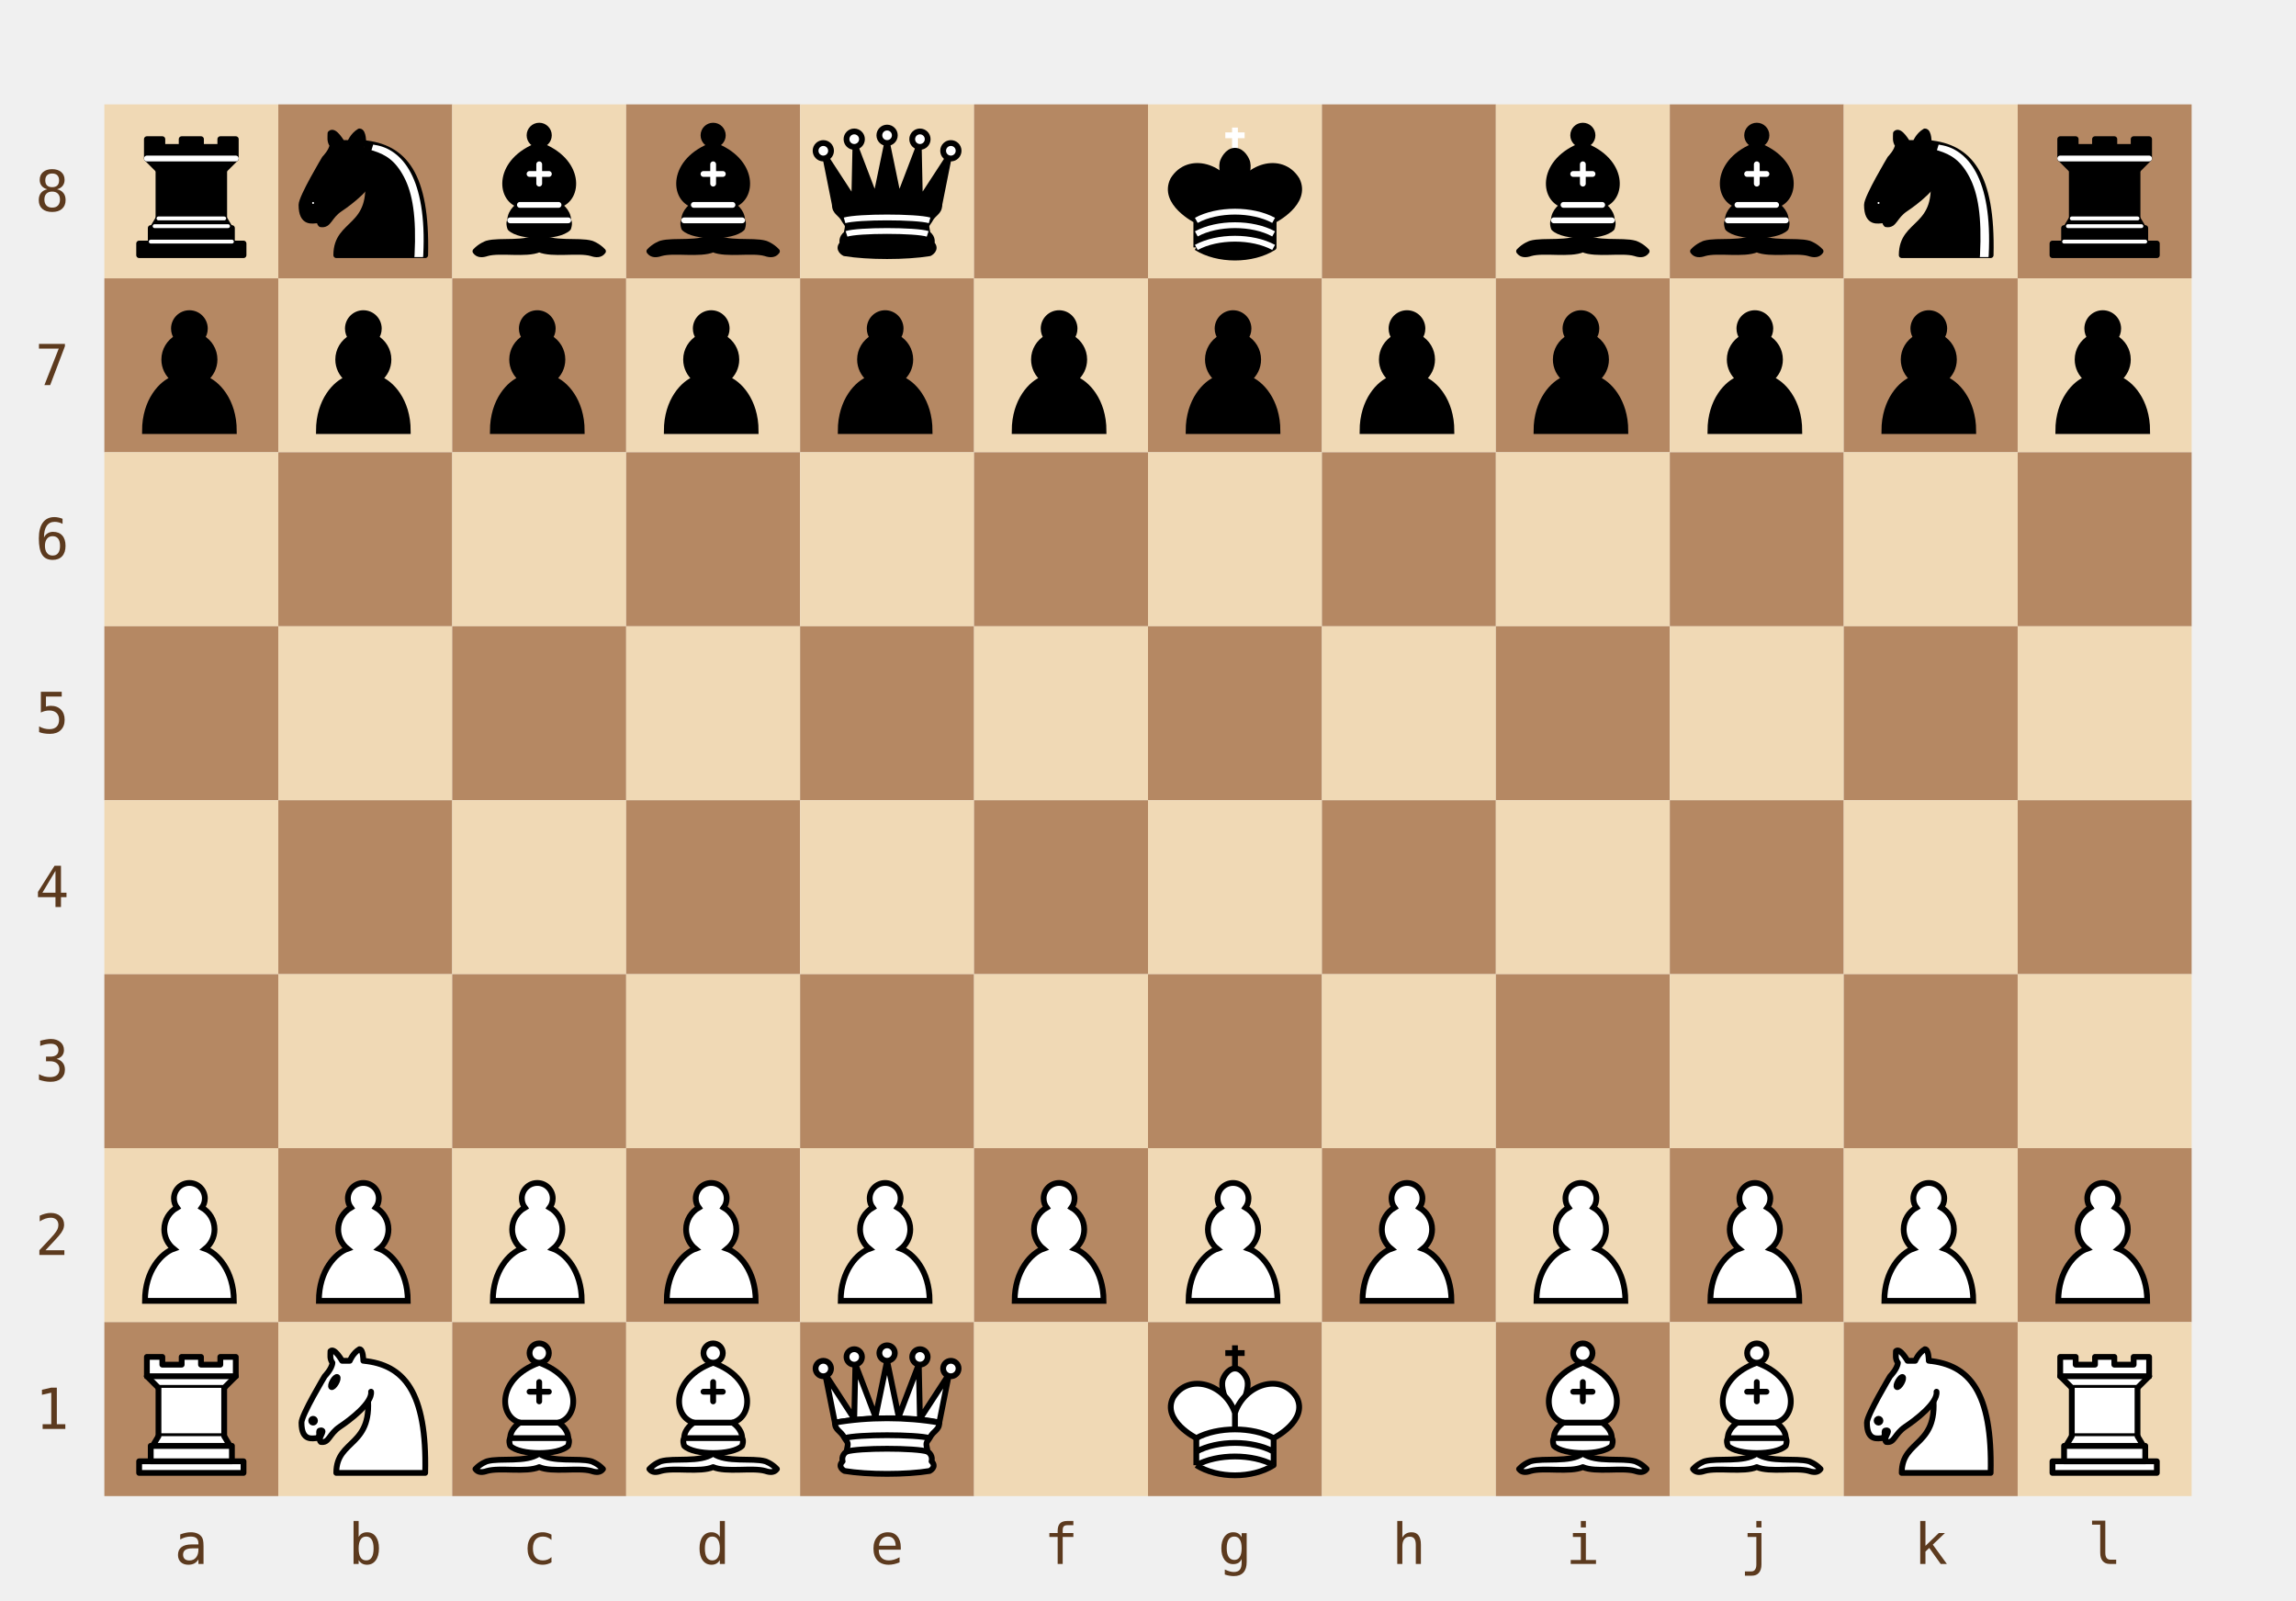
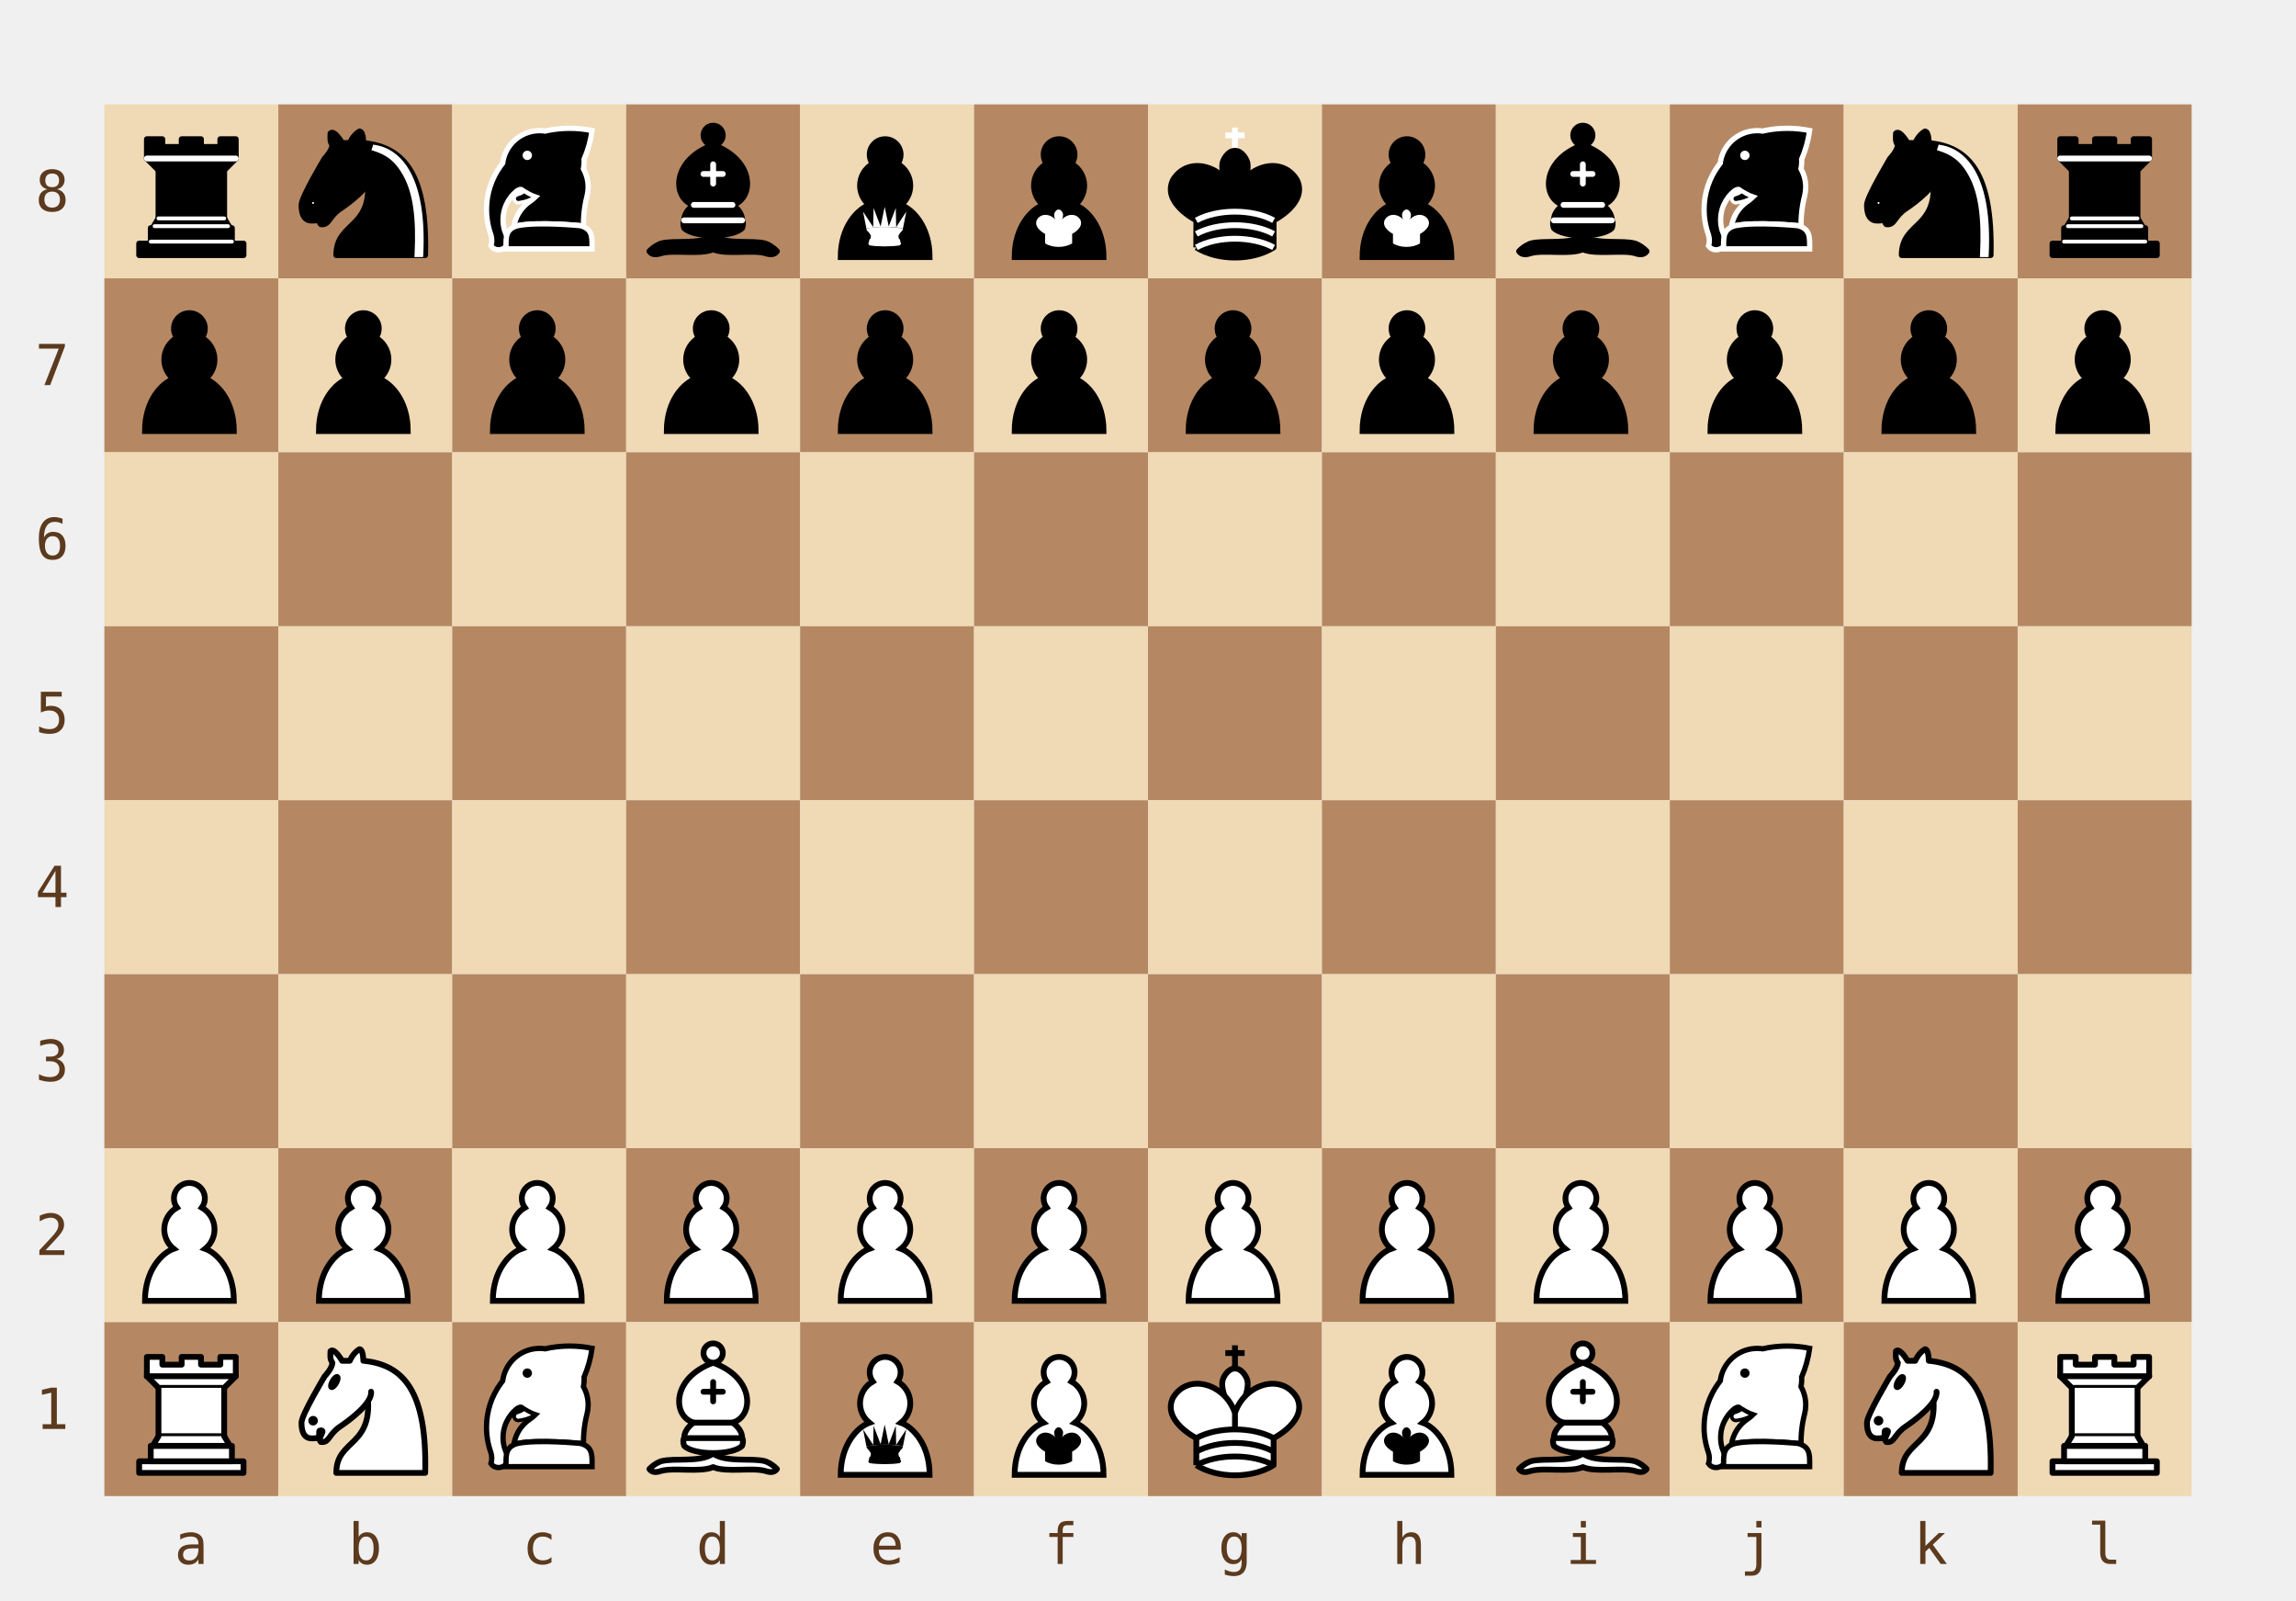
<svg xmlns="http://www.w3.org/2000/svg" width="528" height="368" viewBox="0 0 528 368">
  <defs>
    <symbol id="piece-r" viewBox="0 0 45 45">
      <g style="fill:#000;stroke:#000;stroke-width:1.5;stroke-linecap:round;stroke-linejoin:round">
        <path d="M 9,39 L 36,39 L 36,36 L 9,36 L 9,39 z" />
        <path d="M 12,36 L 12,32 L 33,32 L 33,36 L 12,36 z" />
        <path d="M 11,14 L 11,9 L 15,9 L 15,11 L 20,11 L 20,9 L 25,9 L 25,11 L 30,11 L 30,9 L 34,9 L 34,14" />
        <path d="M 34,14 L 31,17 L 14,17 L 11,14" />
        <path d="M 31,17 L 31,29.5 L 14,29.5 L 14,17" />
        <path d="M 31,29.5 L 32.5,32 L 12.5,32 L 14,29.5" />
        <path d="M 11,14 L 34,14" style="fill:none;stroke:#fff;stroke-linejoin:miter" />
        <path d="M 12,35.5 L 33,35.5" style="fill:none;stroke:#fff;stroke-width:1" />
        <path d="M 13,31.5 L 32,31.5" style="fill:none;stroke:#fff;stroke-width:1" />
        <path d="M 14,29.5 L 31,29.5" style="fill:none;stroke:#fff;stroke-width:1" />
      </g>
    </symbol>
    <symbol id="piece-n" viewBox="0 0 45 45">
      <g style="fill:none;stroke:#000;stroke-width:1.5;stroke-linecap:round;stroke-linejoin:round">
        <path d="M 22,10 C 32.5,11 38.5,18 38,39 L 15,39 C 15,30 25,32.5 23,18" style="fill:#000" />
        <path d="M 24,18 C 24.38,20.91 18.45,25.37 16,27 C 13,29 13.18,31.34 11,31 C 9.958,30.06 12.41,27.96 11,28 C 10,28 11.19,29.23 10,30 C 9,30 5.997,31 6,26 C 6,24 12,14 12,14 C 12,14 13.89,12.1 14,10.5 C 13.27,9.506 13.5,8.5 13.5,7.5 C 14.5,6.5 16.5,10 16.5,10 L 18.5,10 C 18.5,10 19.28,8.008 21,7 C 22,7 22,10 22,10" style="fill:#000" />
        <path d="M 9.5,25.5 A 0.5,0.5 0 1 1 8.5,25.5 A 0.5,0.5 0 1 1 9.5,25.5 z" style="fill:#fff" />
        <path d="M 15,15.5 A 0.5,1.5 0 1 1 14,15.5 A 0.5,1.5 0 1 1 15,15.5 z" transform="matrix(0.866,0.5,-0.5,0.866,9.693,-5.173)" style="fill:#fff" />
        <path d="M 24.55,10.4 L 24.1,11.85 L 24.6,12 C 27.75,13 30.25,14.49 32.5,18.75 C 34.75,23.01 35.75,29.06 35.25,39 L 35.2,39.5 L 37.45,39.5 L 37.5,39 C 38,28.94 36.62,22.15 34.25,17.66 C 31.88,13.17 28.46,11.02 25.06,10.5 L 24.55,10.4 z" style="fill:#fff;stroke:none" />
      </g>
    </symbol>
+     <symbol id="piece-e" viewBox="0 0 45 45">
+       <g transform="translate(2,1) scale(0.228)">
+         <path d="M140.07,68.8c3.43,6.1,5.37,13.14,5.37,20.64,0,3.43-.41,6.78-1.19,9.97-.1,.37-.17,.72-.27,1.09-1.69,6.7-2.84,13.61-3.41,20.68-.29,3.45-.43,6.91-.43,10.44,0,.93,.01,1.86,.04,2.79-1.09-.45-2.3-.85-3.65-1.2,0,0-47.52-4.73-70.93,0-1.42,.36-2.69,.78-3.82,1.27h-.63c1.09-7.23,3.99-13.85,8.24-19.4,2.72-3.58,6.02-6.71,9.76-9.27,.25-.16,.49-.31,.72-.49,2.01-1.36,3.88-2.9,5.61-4.6-4.46-1.44-12.33-5.8-16.01-8.57-2.29-.53-5.69,2.3-5.69,2.3-1.19,.99-2.3,2.06-3.37,3.19-.81,.84-1.58,1.72-2.28,2.61-4.24,5.31-7.24,11.68-8.55,18.63-.47,2.51-.7,5.1-.7,7.77,0,3.97,.55,7.8,1.58,11.45,0,0,1.43,4.08,2.52,6.8,.35,.88,.67,1.61,.89,2.02,1.27,2.36,1.06,6.71-1.63,9.88-1.17,1.38-2.81,2.54-4.99,3.22-.97,.33-1.99,.54-3.06,.58-.25,0-.49-.02-.74-.02-.59-.02-1.17-.08-1.73-.17-1.97-.37-3.74-1.28-5.14-2.59-.55-.49-1.03-1.03-1.44-1.64,.61-1.94,.92-4.01,.92-6.15s-.31-4.21-.92-6.15c0-.02,.02-.04,.02-.04,0-.02-.02-.06-.02-.08-.12-.33-.23-.68-.37-1.01-2.12-6.14-3.58-12.6-4.25-19.28-.12-1.17-.21-2.36-.29-3.54v-.02c-.1-1.66-.14-3.31-.14-4.99,0-18.42,5.88-35.47,15.89-49.36,.78-1.11,1.61-2.22,2.47-3.29,2.57-20.02,19.14-35.67,39.6-36.78,.78-.06,1.58-.08,2.38-.08,2.05,0,4.07,.16,6.04,.43,.02,0,.06,0,.08,.02,1.83-.41,3.68-.78,5.53-1.11,.78-.14,1.56-.27,2.36-.39,.8-.14,1.61-.26,2.41-.37,1.03-.16,2.06-.27,3.09-.39,.41-.06,.8-.1,1.21-.14,.97-.1,1.97-.19,2.96-.27,1.34-.12,2.72-.2,4.09-.28,2.08-.1,4.18-.16,6.31-.16,8.7,0,17.19,.88,25.39,2.55-1.58,11.45-4.67,22.41-9.09,32.67,.06,.8,.08,1.61,.08,2.43,0,.68-.02,1.38-.06,2.06,0,.1,0,.17-.02,.27-.02,.58-.06,1.15-.12,1.71,0,.12-.02,.24-.04,.33-.06,.6-.12,1.19-.21,1.79,0,.08-.02,.16-.04,.24-.08,.52-.16,1.03-.27,1.56l-.06,.35v.04Z" style="fill:#000;stroke:#fff;stroke-width:6" />
+         <path d="M52.25,156.09v3.47h97.65v-3.47c.03-10.4,.05-19.46-13.36-22.87,0,0-47.52-4.73-70.93,0h0c-13.41,3.41-13.39,12.47-13.36,22.87Z" style="fill:#000;stroke:#fff;stroke-width:6" />
+         <path d="M72.65,94.39c.12,0,7.82,4.74,12.82,6.35-.21,.17-.4,.35-.61,.52-.02,.02-.05,.02-.07,.02-5.44,3.05-11.32,5.01-17.56,5.82l-.31,.05c-.14,.02-.24,.05-.38,.05l-.21-.02-.17,.05c-2.58,0-4.66-2.08-4.66-4.66,0-1.96,1.3-3.78,3.14-4.4l.28-.07c2.88-.9,5.28-1.91,7.72-3.7Z" style="fill:#000;stroke:#fff;stroke-width:4" />
+         <circle cx="76.4" cy="53.46" r="5.3" style="fill:#fff;stroke:none" />
+       </g>
+     </symbol>
    <symbol id="piece-b" viewBox="0 0 45 45">
      <g style="fill:none;stroke:#000;stroke-width:1.5;stroke-linecap:round;stroke-linejoin:round">
        <g style="fill:#000;stroke-linecap:butt">
          <path d="M 9,36 C 12.39,35.03 19.11,36.43 22.5,34 C 25.89,36.43 32.61,35.03 36,36 C 36,36 37.65,36.54 39,38 C 38.32,38.97 37.2,38.91 36,38.5 C 32.61,37.53 25.89,38.96 22.5,37.5 C 19.11,38.96 12.39,37.53 9,38.5 C 7.8,38.91 6.68,38.97 6,38 C 7.35,36.54 9,36 9,36 z" />
          <path d="M 15,32 C 17.5,34.5 27.5,34.5 30,32 C 30.5,30.5 30,30 30,30 C 30,27.5 27.5,26 27.5,26 C 33,24.5 33.5,14.5 22.5,10.5 C 11.5,14.5 12,24.5 17.5,26 C 17.5,26 15,27.5 15,30 C 15,30 14.5,30.5 15,32 z" />
          <path d="M 25,8 A 2.5,2.5 0 1 1 20,8 A 2.5,2.5 0 1 1 25,8 z" />
        </g>
        <path d="M 17.5,26 L 27.5,26 M 15,30 L 30,30 M 22.5,15.5 L 22.5,20.5 M 20,18 L 25,18" style="fill:none;stroke:#fff;stroke-linejoin:miter" />
      </g>
    </symbol>
-     <symbol id="piece-q" viewBox="0 0 45 45">
-       <g style="fill:#000;stroke:#000;stroke-width:1.5;stroke-linejoin:round">
-         <path d="M 9,26 C 17.5,24.5 30,24.5 36,26 L 38.5,13.5 L 31,25 L 30.7,10.9 L 25.5,24.5 L 22.5,10 L 19.5,24.5 L 14.3,10.9 L 14,25 L 6.5,13.5 L 9,26 z" />
-         <path d="M 9,26 C 9,28 10.5,28 11.5,30 C 12.5,31.5 12.5,31 12,33.5 C 10.5,34.5 11,36 11,36 C 9.5,37.5 11.5,38.5 11.5,38.5 C 17.5,39.5 27.5,39.5 33.5,38.5 C 33.5,38.5 35.5,37.5 34,36 C 34,36 34.5,34.5 33,33.5 C 32.5,31 32.5,31.5 33.5,30 C 34.5,28 36,28 36,26 C 27.5,24.5 17.5,24.5 9,26 z" />
-         <path d="M 11.5,30 C 15,29 30,29 33.5,30" style="fill:none;stroke:#fff" />
-         <path d="M 12,33.5 C 15,32.5 30,32.5 33,33.5" style="fill:none;stroke:#fff" />
-         <circle cx="6" cy="12" r="2" style="fill:#fff" />
-         <circle cx="14" cy="9" r="2" style="fill:#fff" />
-         <circle cx="22.5" cy="8" r="2" style="fill:#fff" />
-         <circle cx="31" cy="9" r="2" style="fill:#fff" />
-         <circle cx="39" cy="12" r="2" style="fill:#fff" />
+     <symbol id="piece-f" viewBox="0 0 45 45">
+       <path d="M 22,9 C 19.79,9 18,10.79 18,13 C 18,13.89 18.29,14.71 18.78,15.38 C 16.83,16.5 15.5,18.59 15.5,21 C 15.5,23.03 16.44,24.84 17.91,26.03 C 14.91,27.09 10.5,31.58 10.5,39.5 L 33.5,39.5 C 33.5,31.58 29.09,27.09 26.09,26.03 C 27.56,24.84 28.5,23.03 28.5,21 C 28.5,18.59 27.17,16.5 25.22,15.38 C 25.71,14.71 26,13.89 26,13 C 26,10.79 24.21,9 22,9 z" style="fill:#000;stroke:#000;stroke-width:1.5;stroke-linecap:round" />
+       <g transform="translate(14,23) scale(0.35)">
+         <path d="M 9,26 C 17.5,24.5 30,24.5 36,26 L 38.5,13.5 L 31,25 L 30.7,10.9 L 25.5,24.5 L 22.5,10 L 19.5,24.5 L 14.3,10.9 L 14,25 L 6.5,13.5 L 9,26 z" style="fill:#fff;stroke:none" />
+         <path d="M 9,26 C 9,28 10.5,28 11.5,30 C 12.5,31.5 12.5,31 12,33.5 C 10.5,34.5 11,36 11,36 C 9.5,37.5 11.5,38.5 11.5,38.5 C 17.5,39.5 27.5,39.5 33.5,38.5 C 33.5,38.5 35.5,37.5 34,36 C 34,36 34.5,34.5 33,33.5 C 32.5,31 32.5,31.5 33.5,30 C 34.5,28 36,28 36,26 C 27.5,24.5 17.5,24.5 9,26 z" style="fill:#fff;stroke:none" />
+       </g>
+     </symbol>
+     <symbol id="piece-s" viewBox="0 0 45 45">
+       <path d="M 22,9 C 19.79,9 18,10.79 18,13 C 18,13.89 18.29,14.71 18.78,15.38 C 16.83,16.5 15.5,18.59 15.5,21 C 15.5,23.03 16.44,24.84 17.91,26.03 C 14.91,27.09 10.5,31.58 10.5,39.5 L 33.5,39.5 C 33.5,31.58 29.09,27.09 26.09,26.03 C 27.56,24.84 28.5,23.03 28.5,21 C 28.5,18.59 27.17,16.5 25.22,15.38 C 25.71,14.71 26,13.89 26,13 C 26,10.79 24.21,9 22,9 z" style="fill:#000;stroke:#000;stroke-width:1.5;stroke-linecap:round" />
+       <g transform="translate(14,23) scale(0.35)">
+         <path d="M 22.5,25 C 22.5,25 27,17.5 25.5,14.5 C 25.5,14.5 24.5,12 22.5,12 C 20.5,12 19.5,14.5 19.5,14.5 C 18,17.5 22.5,25 22.5,25" style="fill:#fff;stroke:none" />
+         <path d="M 12.5,37 C 18,40.5 27,40.5 32.5,37 L 32.5,30 C 32.5,30 41.5,25.5 38.5,19.5 C 34.5,13 25,16 22.5,23.5 L 22.5,27 L 22.5,23.5 C 20,16 10.5,13 6.5,19.5 C 3.5,25.5 12.5,30 12.5,30 L 12.5,37" style="fill:#fff;stroke:none" />
      </g>
    </symbol>
    <symbol id="piece-k" viewBox="0 0 45 45">
      <g style="fill:#000;stroke:#000;stroke-width:1.5;stroke-linejoin:round">
        <path d="M 22.5,11.63 L 22.5,6" style="fill:none;stroke:#fff;stroke-linejoin:miter" />
        <path d="M 20,8 L 25,8" style="fill:none;stroke:#fff;stroke-linejoin:miter" />
        <path d="M 22.5,25 C 22.5,25 27,17.5 25.5,14.5 C 25.5,14.5 24.5,12 22.5,12 C 20.5,12 19.5,14.5 19.5,14.5 C 18,17.5 22.5,25 22.5,25" />
        <path d="M 12.5,37 C 18,40.5 27,40.5 32.5,37 L 32.5,30 C 32.5,30 41.5,25.5 38.5,19.5 C 34.5,13 25,16 22.5,23.5 L 22.5,27 L 22.5,23.5 C 20,16 10.5,13 6.5,19.5 C 3.5,25.5 12.5,30 12.5,30 L 12.5,37" />
        <path d="M 12.5,30 C 18,27 27,27 32.5,30" style="fill:none;stroke:#fff" />
        <path d="M 12.5,33.5 C 18,30.5 27,30.5 32.5,33.5" style="fill:none;stroke:#fff" />
        <path d="M 12.5,37 C 18,34 27,34 32.5,37" style="fill:none;stroke:#fff" />
      </g>
    </symbol>
    <symbol id="piece-p" viewBox="0 0 45 45">
      <path d="M 22,9 C 19.79,9 18,10.79 18,13 C 18,13.89 18.29,14.71 18.78,15.38 C 16.83,16.5 15.5,18.59 15.5,21 C 15.5,23.03 16.44,24.84 17.91,26.03 C 14.91,27.09 10.5,31.58 10.5,39.5 L 33.5,39.5 C 33.5,31.58 29.09,27.09 26.09,26.03 C 27.56,24.84 28.5,23.03 28.5,21 C 28.5,18.59 27.17,16.5 25.22,15.38 C 25.71,14.71 26,13.89 26,13 C 26,10.79 24.21,9 22,9 z" style="fill:#000;stroke:#000;stroke-width:1.5;stroke-linecap:round" />
    </symbol>
    <symbol id="piece-P" viewBox="0 0 45 45">
      <path d="M 22,9 C 19.79,9 18,10.79 18,13 C 18,13.89 18.29,14.71 18.78,15.38 C 16.83,16.5 15.5,18.59 15.5,21 C 15.5,23.03 16.44,24.84 17.91,26.03 C 14.91,27.09 10.5,31.58 10.5,39.5 L 33.5,39.5 C 33.5,31.58 29.09,27.09 26.09,26.03 C 27.56,24.84 28.5,23.03 28.5,21 C 28.5,18.59 27.17,16.5 25.22,15.38 C 25.71,14.71 26,13.89 26,13 C 26,10.79 24.21,9 22,9 z" style="fill:#fff;stroke:#000;stroke-width:1.5;stroke-linecap:round" />
    </symbol>
    <symbol id="piece-R" viewBox="0 0 45 45">
      <g style="fill:#fff;stroke:#000;stroke-width:1.5;stroke-linecap:round;stroke-linejoin:round">
        <path d="M 9,39 L 36,39 L 36,36 L 9,36 L 9,39 z" />
        <path d="M 12,36 L 12,32 L 33,32 L 33,36 L 12,36 z" />
        <path d="M 11,14 L 11,9 L 15,9 L 15,11 L 20,11 L 20,9 L 25,9 L 25,11 L 30,11 L 30,9 L 34,9 L 34,14" />
        <path d="M 34,14 L 31,17 L 14,17 L 11,14" />
        <path d="M 31,17 L 31,29.5 L 14,29.5 L 14,17" />
        <path d="M 31,29.5 L 32.5,32 L 12.5,32 L 14,29.5" />
        <path d="M 11,14 L 34,14" style="fill:none" />
      </g>
    </symbol>
    <symbol id="piece-N" viewBox="0 0 45 45">
      <g style="fill:none;stroke:#000;stroke-width:1.5;stroke-linecap:round;stroke-linejoin:round">
        <path d="M 22,10 C 32.5,11 38.5,18 38,39 L 15,39 C 15,30 25,32.5 23,18" style="fill:#fff" />
        <path d="M 24,18 C 24.38,20.91 18.45,25.37 16,27 C 13,29 13.18,31.34 11,31 C 9.958,30.06 12.41,27.96 11,28 C 10,28 11.19,29.23 10,30 C 9,30 5.997,31 6,26 C 6,24 12,14 12,14 C 12,14 13.89,12.1 14,10.5 C 13.27,9.506 13.5,8.5 13.5,7.5 C 14.5,6.5 16.5,10 16.5,10 L 18.5,10 C 18.5,10 19.28,8.008 21,7 C 22,7 22,10 22,10" style="fill:#fff" />
        <path d="M 9.5,25.5 A 0.5,0.5 0 1 1 8.5,25.5 A 0.5,0.5 0 1 1 9.5,25.5 z" style="fill:#000" />
        <path d="M 15,15.5 A 0.5,1.5 0 1 1 14,15.5 A 0.5,1.5 0 1 1 15,15.5 z" transform="matrix(0.866,0.5,-0.5,0.866,9.693,-5.173)" style="fill:#000" />
      </g>
    </symbol>
+     <symbol id="piece-E" viewBox="0 0 45 45">
+       <g transform="translate(2,1) scale(0.228)">
+         <path d="M140.07,68.8c3.43,6.1,5.37,13.14,5.37,20.64,0,3.43-.41,6.78-1.19,9.97-.1,.37-.17,.72-.27,1.09-1.69,6.7-2.84,13.61-3.41,20.68-.29,3.45-.43,6.91-.43,10.44,0,.93,.01,1.86,.04,2.79-1.09-.45-2.3-.85-3.65-1.2,0,0-47.52-4.73-70.93,0-1.42,.36-2.69,.78-3.82,1.27h-.63c1.09-7.23,3.99-13.85,8.24-19.4,2.72-3.58,6.02-6.71,9.76-9.27,.25-.16,.49-.31,.72-.49,2.01-1.36,3.88-2.9,5.61-4.6-4.46-1.44-12.33-5.8-16.01-8.57-2.29-.53-5.69,2.3-5.69,2.3-1.19,.99-2.3,2.06-3.37,3.19-.81,.84-1.58,1.72-2.28,2.61-4.24,5.31-7.24,11.68-8.55,18.63-.47,2.51-.7,5.1-.7,7.77,0,3.97,.55,7.8,1.58,11.45,0,0,1.43,4.08,2.52,6.8,.35,.88,.67,1.61,.89,2.02,1.27,2.36,1.06,6.71-1.63,9.88-1.17,1.38-2.81,2.54-4.99,3.22-.97,.33-1.99,.54-3.06,.58-.25,0-.49-.02-.74-.02-.59-.02-1.17-.08-1.73-.17-1.97-.37-3.74-1.28-5.14-2.59-.55-.49-1.03-1.03-1.44-1.64,.61-1.94,.92-4.01,.92-6.15s-.31-4.21-.92-6.15c0-.02,.02-.04,.02-.04,0-.02-.02-.06-.02-.08-.12-.33-.23-.68-.37-1.01-2.12-6.14-3.58-12.6-4.25-19.28-.12-1.17-.21-2.36-.29-3.54v-.02c-.1-1.66-.14-3.31-.14-4.99,0-18.42,5.88-35.47,15.89-49.36,.78-1.11,1.61-2.22,2.47-3.29,2.57-20.02,19.14-35.67,39.6-36.78,.78-.06,1.58-.08,2.38-.08,2.05,0,4.07,.16,6.04,.43,.02,0,.06,0,.08,.02,1.83-.41,3.68-.78,5.53-1.11,.78-.14,1.56-.27,2.36-.39,.8-.14,1.61-.26,2.41-.37,1.03-.16,2.06-.27,3.09-.39,.41-.06,.8-.1,1.21-.14,.97-.1,1.97-.19,2.96-.27,1.34-.12,2.72-.2,4.09-.28,2.08-.1,4.18-.16,6.31-.16,8.7,0,17.19,.88,25.39,2.55-1.58,11.45-4.67,22.41-9.09,32.67,.06,.8,.08,1.61,.08,2.43,0,.68-.02,1.38-.06,2.06,0,.1,0,.17-.02,.27-.02,.58-.06,1.15-.12,1.71,0,.12-.02,.24-.04,.33-.06,.6-.12,1.19-.21,1.79,0,.08-.02,.16-.04,.24-.08,.52-.16,1.03-.27,1.56l-.06,.35v.04Z" style="fill:#fff;stroke:#000;stroke-width:6" />
+         <path d="M52.25,156.09v3.47h97.65v-3.47c.03-10.4,.05-19.46-13.36-22.87,0,0-47.52-4.73-70.93,0h0c-13.41,3.41-13.39,12.47-13.36,22.87Z" style="fill:#fff;stroke:#000;stroke-width:6" />
+         <path d="M72.65,94.39c.12,0,7.82,4.74,12.82,6.35-.21,.17-.4,.35-.61,.52-.02,.02-.05,.02-.07,.02-5.44,3.05-11.32,5.01-17.56,5.82l-.31,.05c-.14,.02-.24,.05-.38,.05l-.21-.02-.17,.05c-2.58,0-4.66-2.08-4.66-4.66,0-1.96,1.3-3.78,3.14-4.4l.28-.07c2.88-.9,5.28-1.91,7.72-3.7Z" style="fill:#fff;stroke:#000;stroke-width:4" />
+         <circle cx="76.4" cy="53.46" r="5.3" style="fill:#000;stroke:none" />
+       </g>
+     </symbol>
    <symbol id="piece-B" viewBox="0 0 45 45">
      <g style="fill:none;stroke:#000;stroke-width:1.5;stroke-linecap:round;stroke-linejoin:round">
        <g style="fill:#fff;stroke-linecap:butt">
          <path d="M 9,36 C 12.39,35.03 19.11,36.43 22.5,34 C 25.89,36.43 32.61,35.03 36,36 C 36,36 37.65,36.54 39,38 C 38.32,38.97 37.2,38.91 36,38.5 C 32.61,37.53 25.89,38.96 22.5,37.5 C 19.11,38.96 12.39,37.53 9,38.5 C 7.8,38.91 6.68,38.97 6,38 C 7.35,36.54 9,36 9,36 z" />
          <path d="M 15,32 C 17.5,34.5 27.5,34.5 30,32 C 30.5,30.5 30,30 30,30 C 30,27.5 27.5,26 27.5,26 C 33,24.5 33.5,14.5 22.5,10.5 C 11.5,14.5 12,24.5 17.5,26 C 17.5,26 15,27.5 15,30 C 15,30 14.5,30.5 15,32 z" />
          <path d="M 25,8 A 2.5,2.5 0 1 1 20,8 A 2.5,2.5 0 1 1 25,8 z" />
        </g>
        <path d="M 17.5,26 L 27.5,26 M 15,30 L 30,30 M 22.5,15.5 L 22.5,20.5 M 20,18 L 25,18" style="fill:none;stroke:#000;stroke-linejoin:miter" />
      </g>
    </symbol>
-     <symbol id="piece-Q" viewBox="0 0 45 45">
-       <g style="fill:#fff;stroke:#000;stroke-width:1.5;stroke-linejoin:round">
-         <path d="M 9,26 C 17.5,24.5 30,24.5 36,26 L 38.5,13.5 L 31,25 L 30.7,10.9 L 25.5,24.5 L 22.5,10 L 19.5,24.5 L 14.3,10.9 L 14,25 L 6.5,13.5 L 9,26 z" />
-         <path d="M 9,26 C 9,28 10.5,28 11.5,30 C 12.5,31.5 12.5,31 12,33.5 C 10.5,34.5 11,36 11,36 C 9.5,37.5 11.5,38.5 11.5,38.5 C 17.5,39.5 27.5,39.5 33.5,38.5 C 33.5,38.5 35.5,37.5 34,36 C 34,36 34.5,34.5 33,33.5 C 32.5,31 32.5,31.5 33.5,30 C 34.5,28 36,28 36,26 C 27.5,24.5 17.5,24.5 9,26 z" />
-         <path d="M 11.5,30 C 15,29 30,29 33.5,30" style="fill:none" />
-         <path d="M 12,33.5 C 15,32.5 30,32.5 33,33.5" style="fill:none" />
-         <circle cx="6" cy="12" r="2" />
-         <circle cx="14" cy="9" r="2" />
-         <circle cx="22.5" cy="8" r="2" />
-         <circle cx="31" cy="9" r="2" />
-         <circle cx="39" cy="12" r="2" />
+     <symbol id="piece-F" viewBox="0 0 45 45">
+       <path d="M 22,9 C 19.79,9 18,10.79 18,13 C 18,13.89 18.29,14.71 18.78,15.38 C 16.83,16.5 15.5,18.59 15.5,21 C 15.5,23.03 16.44,24.84 17.91,26.03 C 14.91,27.09 10.5,31.58 10.5,39.5 L 33.5,39.5 C 33.5,31.58 29.09,27.09 26.09,26.03 C 27.56,24.84 28.5,23.03 28.5,21 C 28.5,18.59 27.17,16.5 25.22,15.38 C 25.71,14.71 26,13.89 26,13 C 26,10.79 24.21,9 22,9 z" style="fill:#fff;stroke:#000;stroke-width:1.5;stroke-linecap:round" />
+       <g transform="translate(14,23) scale(0.35)">
+         <path d="M 9,26 C 17.5,24.5 30,24.5 36,26 L 38.5,13.5 L 31,25 L 30.7,10.9 L 25.5,24.5 L 22.5,10 L 19.5,24.5 L 14.3,10.9 L 14,25 L 6.5,13.5 L 9,26 z" style="fill:#000;stroke:none" />
+         <path d="M 9,26 C 9,28 10.5,28 11.5,30 C 12.5,31.5 12.5,31 12,33.5 C 10.5,34.5 11,36 11,36 C 9.5,37.5 11.5,38.5 11.5,38.5 C 17.5,39.5 27.5,39.5 33.5,38.5 C 33.5,38.5 35.5,37.5 34,36 C 34,36 34.5,34.5 33,33.5 C 32.5,31 32.5,31.5 33.5,30 C 34.5,28 36,28 36,26 C 27.5,24.5 17.5,24.5 9,26 z" style="fill:#000;stroke:none" />
+       </g>
+     </symbol>
+     <symbol id="piece-S" viewBox="0 0 45 45">
+       <path d="M 22,9 C 19.79,9 18,10.79 18,13 C 18,13.89 18.29,14.71 18.78,15.38 C 16.83,16.5 15.5,18.59 15.5,21 C 15.5,23.03 16.44,24.84 17.91,26.03 C 14.91,27.09 10.5,31.58 10.5,39.5 L 33.5,39.5 C 33.5,31.58 29.09,27.09 26.09,26.03 C 27.56,24.84 28.5,23.03 28.5,21 C 28.5,18.59 27.17,16.5 25.22,15.38 C 25.71,14.71 26,13.89 26,13 C 26,10.79 24.21,9 22,9 z" style="fill:#fff;stroke:#000;stroke-width:1.5;stroke-linecap:round" />
+       <g transform="translate(14,23) scale(0.35)">
+         <path d="M 22.5,25 C 22.5,25 27,17.5 25.5,14.5 C 25.5,14.5 24.5,12 22.5,12 C 20.5,12 19.5,14.5 19.5,14.5 C 18,17.5 22.5,25 22.5,25" style="fill:#000;stroke:none" />
+         <path d="M 12.5,37 C 18,40.5 27,40.5 32.5,37 L 32.5,30 C 32.5,30 41.5,25.5 38.5,19.5 C 34.5,13 25,16 22.5,23.5 L 22.5,27 L 22.5,23.5 C 20,16 10.5,13 6.5,19.5 C 3.5,25.5 12.5,30 12.5,30 L 12.5,37" style="fill:#000;stroke:none" />
      </g>
    </symbol>
    <symbol id="piece-K" viewBox="0 0 45 45">
      <g style="fill:#fff;stroke:#000;stroke-width:1.5;stroke-linejoin:round">
        <path d="M 22.5,11.63 L 22.5,6" style="fill:none;stroke-linejoin:miter" />
        <path d="M 20,8 L 25,8" style="fill:none;stroke-linejoin:miter" />
        <path d="M 22.5,25 C 22.5,25 27,17.5 25.5,14.5 C 25.5,14.5 24.5,12 22.5,12 C 20.5,12 19.5,14.5 19.5,14.5 C 18,17.5 22.5,25 22.5,25" />
        <path d="M 12.5,37 C 18,40.5 27,40.5 32.5,37 L 32.5,30 C 32.5,30 41.5,25.5 38.5,19.5 C 34.5,13 25,16 22.5,23.5 L 22.5,27 L 22.5,23.5 C 20,16 10.5,13 6.5,19.5 C 3.5,25.5 12.5,30 12.5,30 L 12.5,37" />
        <path d="M 12.5,30 C 18,27 27,27 32.5,30" />
        <path d="M 12.5,33.5 C 18,30.5 27,30.5 32.5,33.5" />
        <path d="M 12.5,37 C 18,34 27,34 32.5,37" />
      </g>
    </symbol>
  </defs>
  <rect x="24" y="24" width="40" height="40" fill="#f0d9b5" />
  <rect x="64" y="24" width="40" height="40" fill="#b58863" />
  <rect x="104" y="24" width="40" height="40" fill="#f0d9b5" />
  <rect x="144" y="24" width="40" height="40" fill="#b58863" />
  <rect x="184" y="24" width="40" height="40" fill="#f0d9b5" />
  <rect x="224" y="24" width="40" height="40" fill="#b58863" />
  <rect x="264" y="24" width="40" height="40" fill="#f0d9b5" />
  <rect x="304" y="24" width="40" height="40" fill="#b58863" />
  <rect x="344" y="24" width="40" height="40" fill="#f0d9b5" />
  <rect x="384" y="24" width="40" height="40" fill="#b58863" />
  <rect x="424" y="24" width="40" height="40" fill="#f0d9b5" />
  <rect x="464" y="24" width="40" height="40" fill="#b58863" />
  <rect x="24" y="64" width="40" height="40" fill="#b58863" />
  <rect x="64" y="64" width="40" height="40" fill="#f0d9b5" />
  <rect x="104" y="64" width="40" height="40" fill="#b58863" />
  <rect x="144" y="64" width="40" height="40" fill="#f0d9b5" />
  <rect x="184" y="64" width="40" height="40" fill="#b58863" />
  <rect x="224" y="64" width="40" height="40" fill="#f0d9b5" />
  <rect x="264" y="64" width="40" height="40" fill="#b58863" />
  <rect x="304" y="64" width="40" height="40" fill="#f0d9b5" />
  <rect x="344" y="64" width="40" height="40" fill="#b58863" />
  <rect x="384" y="64" width="40" height="40" fill="#f0d9b5" />
  <rect x="424" y="64" width="40" height="40" fill="#b58863" />
  <rect x="464" y="64" width="40" height="40" fill="#f0d9b5" />
  <rect x="24" y="104" width="40" height="40" fill="#f0d9b5" />
  <rect x="64" y="104" width="40" height="40" fill="#b58863" />
  <rect x="104" y="104" width="40" height="40" fill="#f0d9b5" />
  <rect x="144" y="104" width="40" height="40" fill="#b58863" />
  <rect x="184" y="104" width="40" height="40" fill="#f0d9b5" />
  <rect x="224" y="104" width="40" height="40" fill="#b58863" />
  <rect x="264" y="104" width="40" height="40" fill="#f0d9b5" />
  <rect x="304" y="104" width="40" height="40" fill="#b58863" />
  <rect x="344" y="104" width="40" height="40" fill="#f0d9b5" />
  <rect x="384" y="104" width="40" height="40" fill="#b58863" />
  <rect x="424" y="104" width="40" height="40" fill="#f0d9b5" />
  <rect x="464" y="104" width="40" height="40" fill="#b58863" />
  <rect x="24" y="144" width="40" height="40" fill="#b58863" />
  <rect x="64" y="144" width="40" height="40" fill="#f0d9b5" />
  <rect x="104" y="144" width="40" height="40" fill="#b58863" />
  <rect x="144" y="144" width="40" height="40" fill="#f0d9b5" />
  <rect x="184" y="144" width="40" height="40" fill="#b58863" />
  <rect x="224" y="144" width="40" height="40" fill="#f0d9b5" />
  <rect x="264" y="144" width="40" height="40" fill="#b58863" />
  <rect x="304" y="144" width="40" height="40" fill="#f0d9b5" />
  <rect x="344" y="144" width="40" height="40" fill="#b58863" />
  <rect x="384" y="144" width="40" height="40" fill="#f0d9b5" />
  <rect x="424" y="144" width="40" height="40" fill="#b58863" />
  <rect x="464" y="144" width="40" height="40" fill="#f0d9b5" />
  <rect x="24" y="184" width="40" height="40" fill="#f0d9b5" />
  <rect x="64" y="184" width="40" height="40" fill="#b58863" />
  <rect x="104" y="184" width="40" height="40" fill="#f0d9b5" />
  <rect x="144" y="184" width="40" height="40" fill="#b58863" />
  <rect x="184" y="184" width="40" height="40" fill="#f0d9b5" />
  <rect x="224" y="184" width="40" height="40" fill="#b58863" />
  <rect x="264" y="184" width="40" height="40" fill="#f0d9b5" />
  <rect x="304" y="184" width="40" height="40" fill="#b58863" />
  <rect x="344" y="184" width="40" height="40" fill="#f0d9b5" />
  <rect x="384" y="184" width="40" height="40" fill="#b58863" />
  <rect x="424" y="184" width="40" height="40" fill="#f0d9b5" />
  <rect x="464" y="184" width="40" height="40" fill="#b58863" />
  <rect x="24" y="224" width="40" height="40" fill="#b58863" />
  <rect x="64" y="224" width="40" height="40" fill="#f0d9b5" />
  <rect x="104" y="224" width="40" height="40" fill="#b58863" />
  <rect x="144" y="224" width="40" height="40" fill="#f0d9b5" />
  <rect x="184" y="224" width="40" height="40" fill="#b58863" />
  <rect x="224" y="224" width="40" height="40" fill="#f0d9b5" />
  <rect x="264" y="224" width="40" height="40" fill="#b58863" />
  <rect x="304" y="224" width="40" height="40" fill="#f0d9b5" />
  <rect x="344" y="224" width="40" height="40" fill="#b58863" />
  <rect x="384" y="224" width="40" height="40" fill="#f0d9b5" />
  <rect x="424" y="224" width="40" height="40" fill="#b58863" />
  <rect x="464" y="224" width="40" height="40" fill="#f0d9b5" />
  <rect x="24" y="264" width="40" height="40" fill="#f0d9b5" />
  <rect x="64" y="264" width="40" height="40" fill="#b58863" />
  <rect x="104" y="264" width="40" height="40" fill="#f0d9b5" />
  <rect x="144" y="264" width="40" height="40" fill="#b58863" />
  <rect x="184" y="264" width="40" height="40" fill="#f0d9b5" />
  <rect x="224" y="264" width="40" height="40" fill="#b58863" />
  <rect x="264" y="264" width="40" height="40" fill="#f0d9b5" />
  <rect x="304" y="264" width="40" height="40" fill="#b58863" />
  <rect x="344" y="264" width="40" height="40" fill="#f0d9b5" />
  <rect x="384" y="264" width="40" height="40" fill="#b58863" />
  <rect x="424" y="264" width="40" height="40" fill="#f0d9b5" />
  <rect x="464" y="264" width="40" height="40" fill="#b58863" />
  <rect x="24" y="304" width="40" height="40" fill="#b58863" />
  <rect x="64" y="304" width="40" height="40" fill="#f0d9b5" />
  <rect x="104" y="304" width="40" height="40" fill="#b58863" />
  <rect x="144" y="304" width="40" height="40" fill="#f0d9b5" />
  <rect x="184" y="304" width="40" height="40" fill="#b58863" />
  <rect x="224" y="304" width="40" height="40" fill="#f0d9b5" />
  <rect x="264" y="304" width="40" height="40" fill="#b58863" />
  <rect x="304" y="304" width="40" height="40" fill="#f0d9b5" />
  <rect x="344" y="304" width="40" height="40" fill="#b58863" />
  <rect x="384" y="304" width="40" height="40" fill="#f0d9b5" />
  <rect x="424" y="304" width="40" height="40" fill="#b58863" />
  <rect x="464" y="304" width="40" height="40" fill="#f0d9b5" />
  <use href="#piece-r" x="24" y="24" width="40" height="40" />
  <use href="#piece-n" x="64" y="24" width="40" height="40" />
-   <use href="#piece-b" x="104" y="24" width="40" height="40" />
+   <use href="#piece-e" x="104" y="24" width="40" height="40" />
  <use href="#piece-b" x="144" y="24" width="40" height="40" />
-   <use href="#piece-q" x="184" y="24" width="40" height="40" />
+   <use href="#piece-f" x="184" y="24" width="40" height="40" />
  <use href="#piece-s" x="224" y="24" width="40" height="40" />
  <use href="#piece-k" x="264" y="24" width="40" height="40" />
  <use href="#piece-s" x="304" y="24" width="40" height="40" />
  <use href="#piece-b" x="344" y="24" width="40" height="40" />
-   <use href="#piece-b" x="384" y="24" width="40" height="40" />
+   <use href="#piece-e" x="384" y="24" width="40" height="40" />
  <use href="#piece-n" x="424" y="24" width="40" height="40" />
  <use href="#piece-r" x="464" y="24" width="40" height="40" />
  <use href="#piece-p" x="24" y="64" width="40" height="40" />
  <use href="#piece-p" x="64" y="64" width="40" height="40" />
  <use href="#piece-p" x="104" y="64" width="40" height="40" />
  <use href="#piece-p" x="144" y="64" width="40" height="40" />
  <use href="#piece-p" x="184" y="64" width="40" height="40" />
  <use href="#piece-p" x="224" y="64" width="40" height="40" />
  <use href="#piece-p" x="264" y="64" width="40" height="40" />
  <use href="#piece-p" x="304" y="64" width="40" height="40" />
  <use href="#piece-p" x="344" y="64" width="40" height="40" />
  <use href="#piece-p" x="384" y="64" width="40" height="40" />
  <use href="#piece-p" x="424" y="64" width="40" height="40" />
  <use href="#piece-p" x="464" y="64" width="40" height="40" />
  <use href="#piece-P" x="24" y="264" width="40" height="40" />
  <use href="#piece-P" x="64" y="264" width="40" height="40" />
  <use href="#piece-P" x="104" y="264" width="40" height="40" />
  <use href="#piece-P" x="144" y="264" width="40" height="40" />
  <use href="#piece-P" x="184" y="264" width="40" height="40" />
  <use href="#piece-P" x="224" y="264" width="40" height="40" />
  <use href="#piece-P" x="264" y="264" width="40" height="40" />
  <use href="#piece-P" x="304" y="264" width="40" height="40" />
  <use href="#piece-P" x="344" y="264" width="40" height="40" />
  <use href="#piece-P" x="384" y="264" width="40" height="40" />
  <use href="#piece-P" x="424" y="264" width="40" height="40" />
  <use href="#piece-P" x="464" y="264" width="40" height="40" />
  <use href="#piece-R" x="24" y="304" width="40" height="40" />
  <use href="#piece-N" x="64" y="304" width="40" height="40" />
-   <use href="#piece-B" x="104" y="304" width="40" height="40" />
+   <use href="#piece-E" x="104" y="304" width="40" height="40" />
  <use href="#piece-B" x="144" y="304" width="40" height="40" />
-   <use href="#piece-Q" x="184" y="304" width="40" height="40" />
+   <use href="#piece-F" x="184" y="304" width="40" height="40" />
  <use href="#piece-S" x="224" y="304" width="40" height="40" />
  <use href="#piece-K" x="264" y="304" width="40" height="40" />
  <use href="#piece-S" x="304" y="304" width="40" height="40" />
  <use href="#piece-B" x="344" y="304" width="40" height="40" />
-   <use href="#piece-B" x="384" y="304" width="40" height="40" />
+   <use href="#piece-E" x="384" y="304" width="40" height="40" />
  <use href="#piece-N" x="424" y="304" width="40" height="40" />
  <use href="#piece-R" x="464" y="304" width="40" height="40" />
  <text x="44" y="359.6" text-anchor="middle" font-size="13" fill="#5c3a1e" font-family="monospace">a</text>
  <text x="84" y="359.6" text-anchor="middle" font-size="13" fill="#5c3a1e" font-family="monospace">b</text>
  <text x="124" y="359.6" text-anchor="middle" font-size="13" fill="#5c3a1e" font-family="monospace">c</text>
  <text x="164" y="359.6" text-anchor="middle" font-size="13" fill="#5c3a1e" font-family="monospace">d</text>
  <text x="204" y="359.6" text-anchor="middle" font-size="13" fill="#5c3a1e" font-family="monospace">e</text>
  <text x="244" y="359.6" text-anchor="middle" font-size="13" fill="#5c3a1e" font-family="monospace">f</text>
  <text x="284" y="359.6" text-anchor="middle" font-size="13" fill="#5c3a1e" font-family="monospace">g</text>
  <text x="324" y="359.6" text-anchor="middle" font-size="13" fill="#5c3a1e" font-family="monospace">h</text>
  <text x="364" y="359.6" text-anchor="middle" font-size="13" fill="#5c3a1e" font-family="monospace">i</text>
  <text x="404" y="359.6" text-anchor="middle" font-size="13" fill="#5c3a1e" font-family="monospace">j</text>
  <text x="444" y="359.6" text-anchor="middle" font-size="13" fill="#5c3a1e" font-family="monospace">k</text>
  <text x="484" y="359.6" text-anchor="middle" font-size="13" fill="#5c3a1e" font-family="monospace">l</text>
  <text x="12" y="48.55" text-anchor="middle" font-size="13" fill="#5c3a1e" font-family="monospace">8</text>
  <text x="12" y="88.55" text-anchor="middle" font-size="13" fill="#5c3a1e" font-family="monospace">7</text>
  <text x="12" y="128.55" text-anchor="middle" font-size="13" fill="#5c3a1e" font-family="monospace">6</text>
  <text x="12" y="168.55" text-anchor="middle" font-size="13" fill="#5c3a1e" font-family="monospace">5</text>
  <text x="12" y="208.55" text-anchor="middle" font-size="13" fill="#5c3a1e" font-family="monospace">4</text>
  <text x="12" y="248.55" text-anchor="middle" font-size="13" fill="#5c3a1e" font-family="monospace">3</text>
  <text x="12" y="288.55" text-anchor="middle" font-size="13" fill="#5c3a1e" font-family="monospace">2</text>
  <text x="12" y="328.55" text-anchor="middle" font-size="13" fill="#5c3a1e" font-family="monospace">1</text>
</svg>
